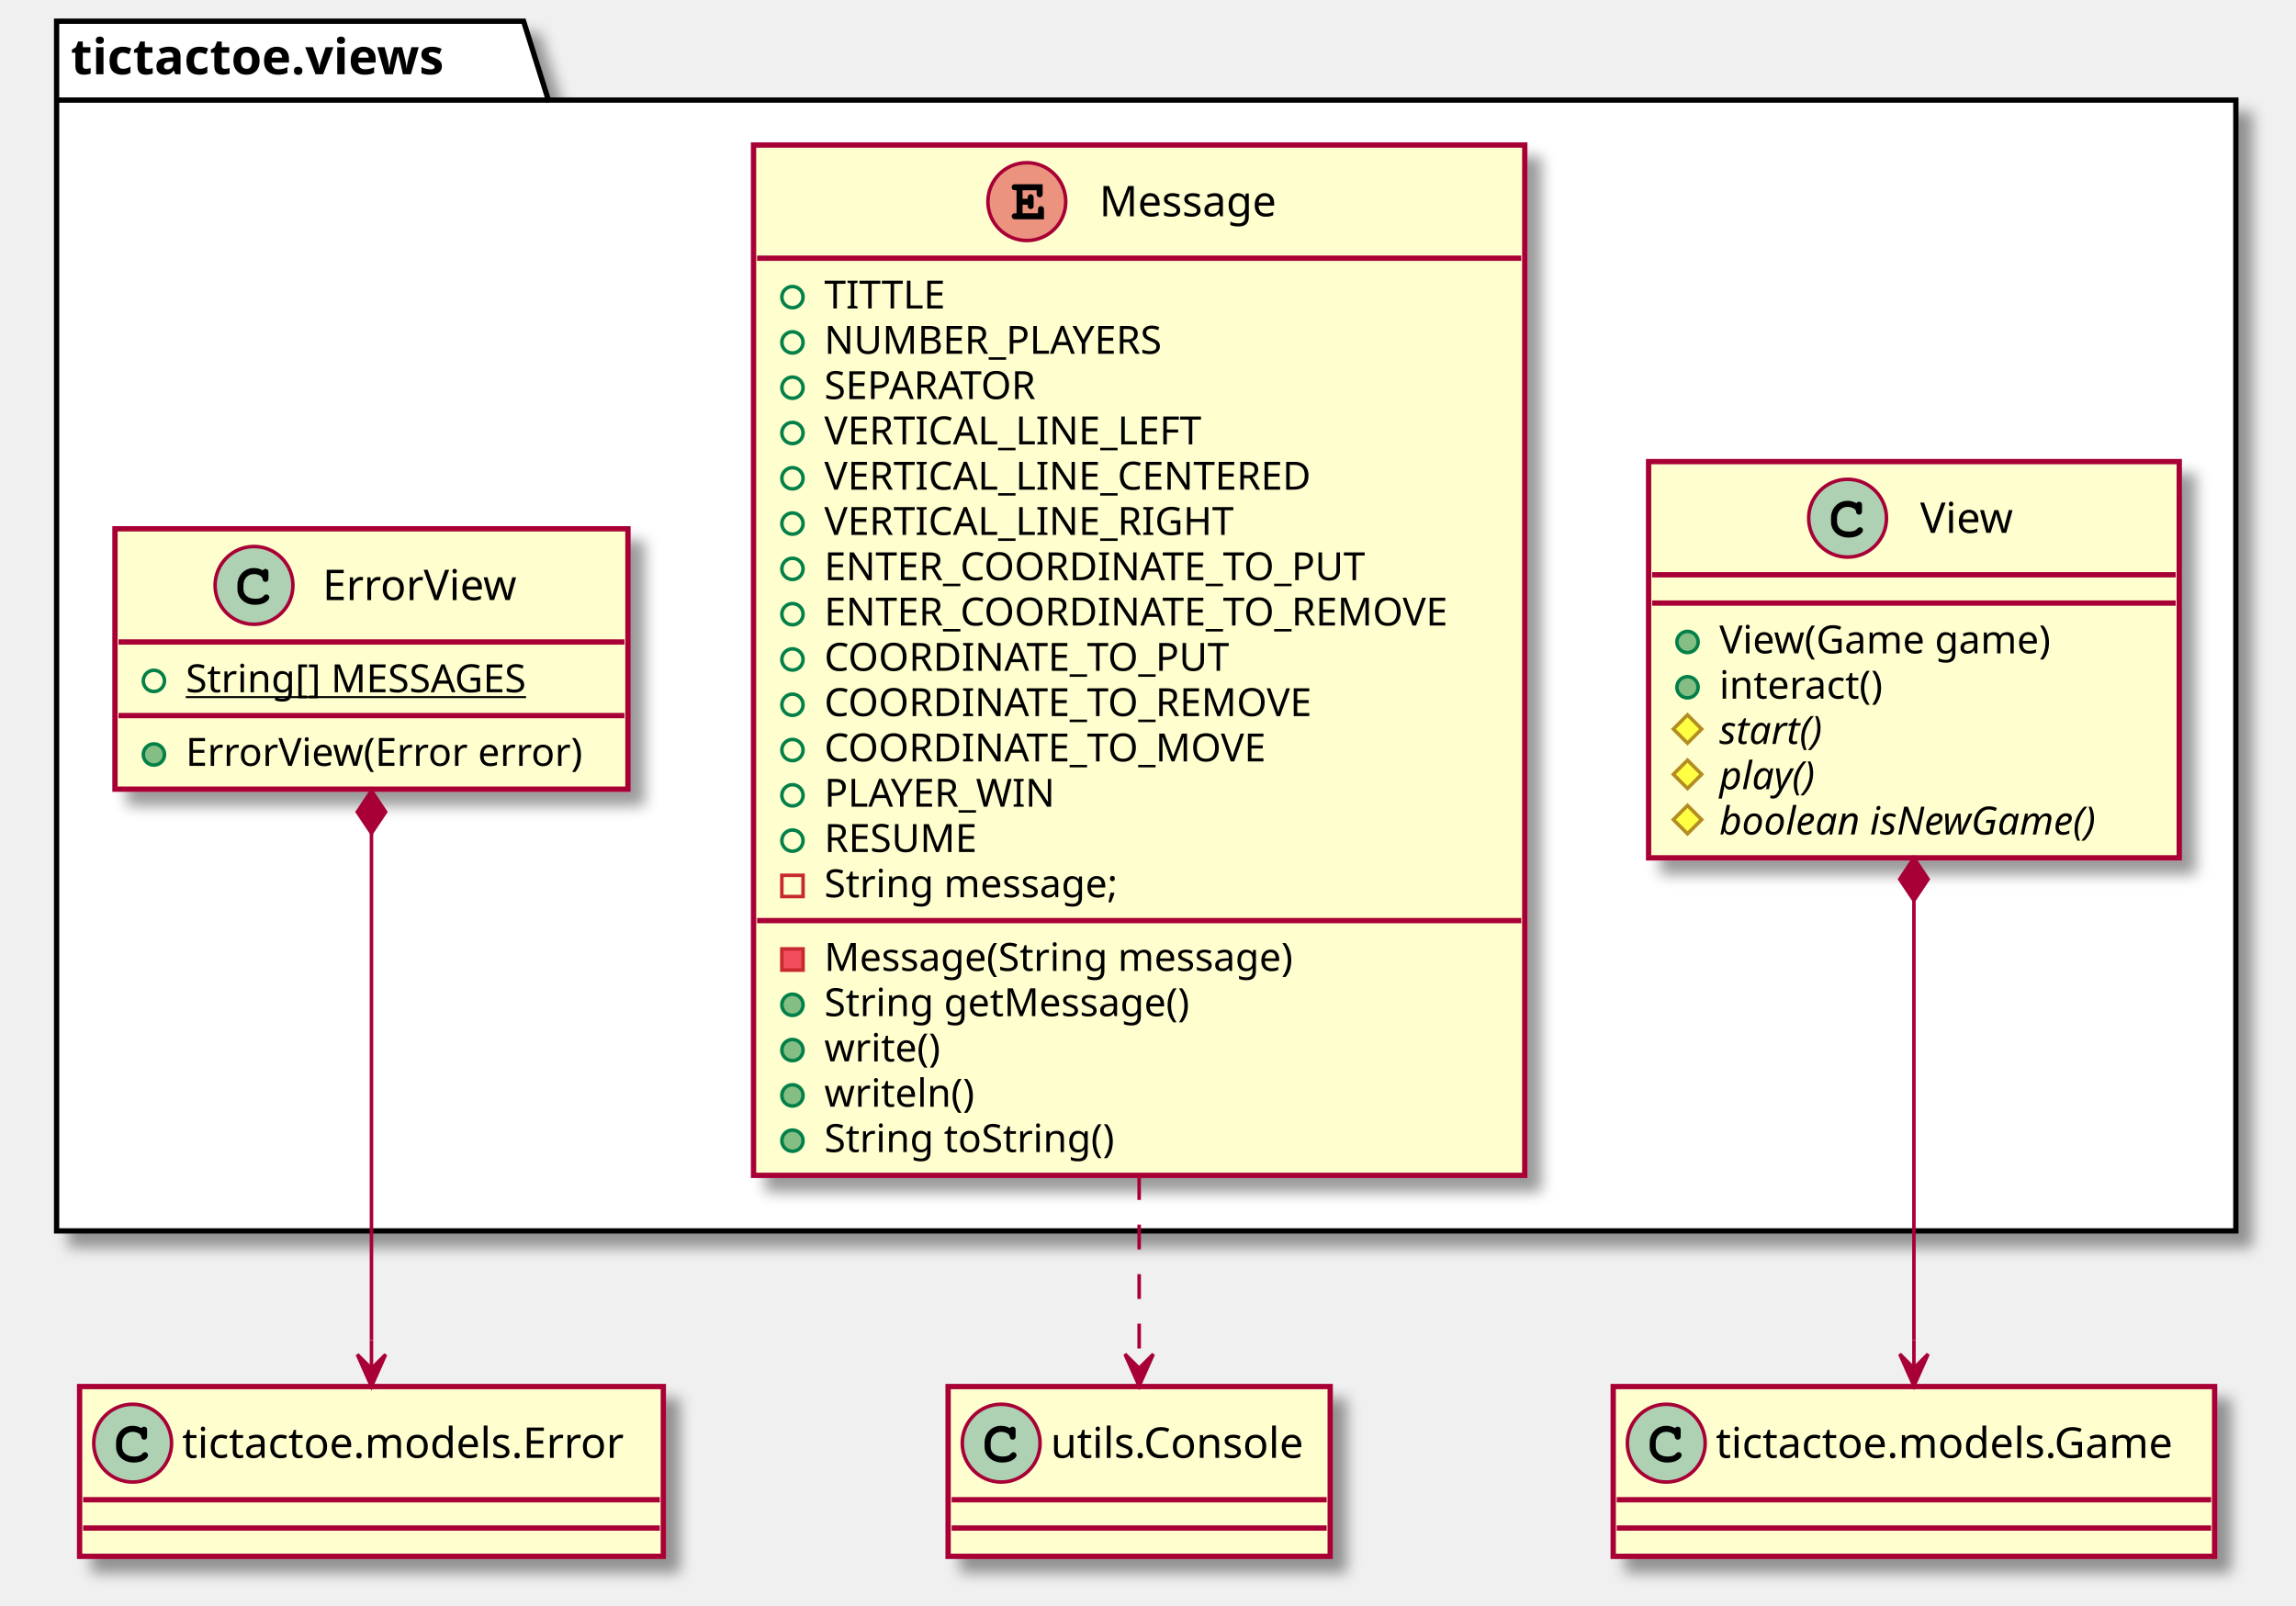
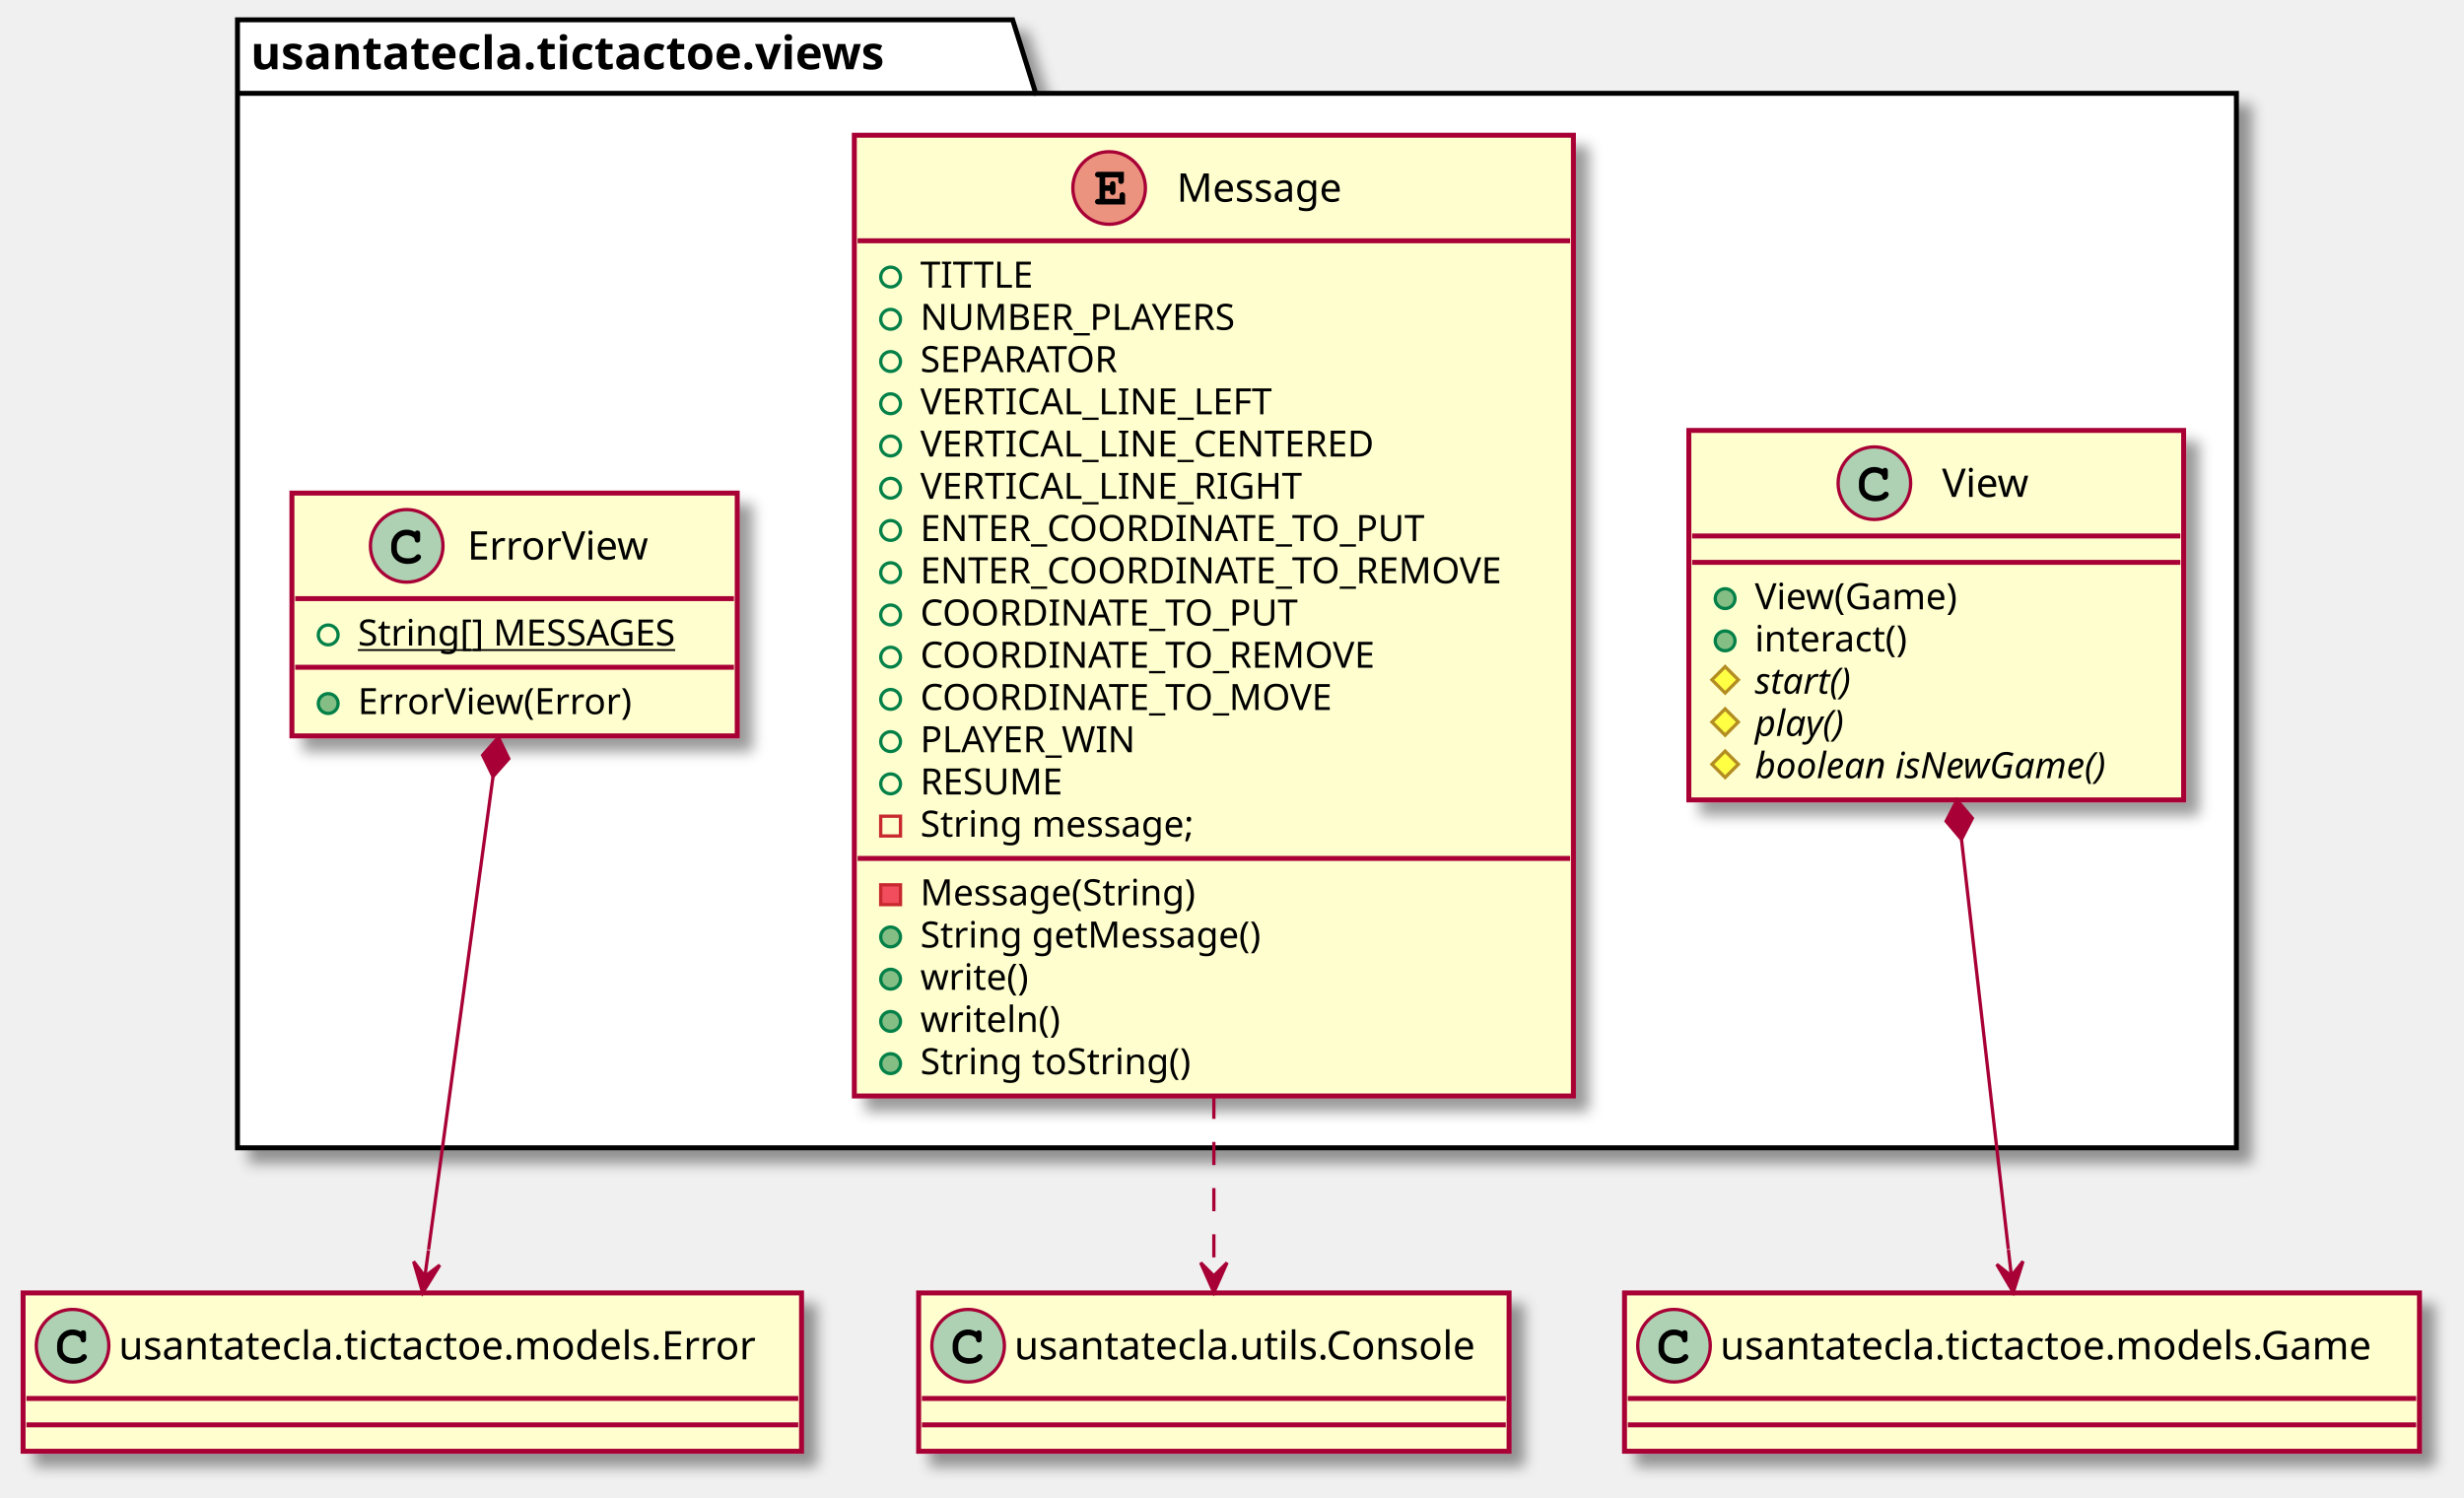
- <svg xmlns="http://www.w3.org/2000/svg" contentScriptType="application/ecmascript" contentStyleType="text/css" height="454px" preserveAspectRatio="none" style="width:649px;height:454px;" version="1.1" viewBox="0 0 649 454" width="649px" zoomAndPan="magnify">
+ <svg xmlns="http://www.w3.org/2000/svg" contentScriptType="application/ecmascript" contentStyleType="text/css" height="454px" preserveAspectRatio="none" style="width:747px;height:454px;" version="1.1" viewBox="0 0 747 454" width="747px" zoomAndPan="magnify">
  <defs>
-     <filter height="300%" id="fis2yq05r51ir" width="300%" x="-1" y="-1">
+     <filter height="300%" id="f973gm5vjxggb" width="300%" x="-1" y="-1">
      <feGaussianBlur result="blurOut" stdDeviation="2.0" />
      <feColorMatrix in="blurOut" result="blurOut2" type="matrix" values="0 0 0 0 0 0 0 0 0 0 0 0 0 0 0 0 0 0 .4 0" />
      <feOffset dx="4.0" dy="4.0" in="blurOut2" result="blurOut3" />
      <feBlend in="SourceGraphic" in2="blurOut3" mode="normal" />
    </filter>
  </defs>
  <g>
-     <polygon fill="#FFFFFF" filter="url(#fis2yq05r51ir)" points="16,6,148,6,155,28.297,632,28.297,632,348,16,348,16,6" style="stroke: #000000; stroke-width: 1.5;" />
-     <line style="stroke: #000000; stroke-width: 1.5;" x1="16" x2="155" y1="28.297" y2="28.297" />
-     <text fill="#000000" font-family="sans-serif" font-size="14" font-weight="bold" lengthAdjust="spacingAndGlyphs" textLength="126" x="20" y="20.995">tictactoe.views</text>
-     <rect codeLine="1" fill="#FEFECE" filter="url(#fis2yq05r51ir)" height="73.609" id="tictactoe.views.ErrorView" style="stroke: #A80036; stroke-width: 1.5;" width="145" x="32.5" y="149.5" />
-     <ellipse cx="71.8" cy="165.5" fill="#ADD1B2" rx="11" ry="11" style="stroke: #A80036; stroke-width: 1.0;" />
-     <path d="M74.144,161.172 C73.206,160.734 72.612,160.594 71.737,160.594 C69.112,160.594 67.112,162.672 67.112,165.391 L67.112,166.516 C67.112,169.094 69.222,170.984 72.112,170.984 C73.331,170.984 74.487,170.688 75.237,170.141 C75.816,169.734 76.144,169.281 76.144,168.891 C76.144,168.438 75.753,168.047 75.284,168.047 C75.066,168.047 74.862,168.125 74.675,168.312 C74.222,168.797 74.222,168.797 74.034,168.891 C73.612,169.156 72.925,169.281 72.159,169.281 C70.112,169.281 68.816,168.188 68.816,166.484 L68.816,165.391 C68.816,163.609 70.066,162.297 71.8,162.297 C72.378,162.297 72.987,162.453 73.456,162.703 C73.941,162.984 74.112,163.203 74.206,163.609 C74.269,164.016 74.3,164.141 74.441,164.266 C74.581,164.406 74.816,164.516 75.034,164.516 C75.3,164.516 75.566,164.375 75.737,164.156 C75.847,164 75.878,163.812 75.878,163.391 L75.878,161.969 C75.878,161.531 75.862,161.406 75.769,161.25 C75.612,160.984 75.331,160.844 75.034,160.844 C74.737,160.844 74.534,160.938 74.316,161.25 L74.144,161.172 Z " />
-     <text fill="#000000" font-family="sans-serif" font-size="12" lengthAdjust="spacingAndGlyphs" textLength="59" x="91.2" y="169.654">ErrorView</text>
-     <line style="stroke: #A80036; stroke-width: 1.5;" x1="33.5" x2="176.5" y1="181.5" y2="181.5" />
-     <ellipse cx="43.5" cy="192.5" fill="none" rx="3" ry="3" style="stroke: #038048; stroke-width: 1.0;" />
-     <text fill="#000000" font-family="sans-serif" font-size="11" lengthAdjust="spacingAndGlyphs" text-decoration="underline" textLength="109" x="52.5" y="195.71">String[] MESSAGES</text>
-     <line style="stroke: #A80036; stroke-width: 1.5;" x1="33.5" x2="176.5" y1="202.305" y2="202.305" />
-     <ellipse cx="43.5" cy="213.305" fill="#84BE84" rx="3" ry="3" style="stroke: #038048; stroke-width: 1.0;" />
-     <text fill="#000000" font-family="sans-serif" font-size="11" lengthAdjust="spacingAndGlyphs" textLength="119" x="52.5" y="216.515">ErrorView(Error error)</text>
-     <rect codeLine="9" fill="#FEFECE" filter="url(#fis2yq05r51ir)" height="291.289" id="tictactoe.views.Message" style="stroke: #A80036; stroke-width: 1.5;" width="218" x="213" y="41" />
-     <ellipse cx="290.25" cy="57" fill="#EB937F" rx="11" ry="11" style="stroke: #A80036; stroke-width: 1.0;" />
-     <path d="M289.047,57.875 L290.5,57.875 L290.5,57.984 C290.5,58.391 290.531,58.547 290.609,58.703 C290.766,58.953 291.047,59.109 291.344,59.109 C291.594,59.109 291.859,58.969 292.016,58.75 C292.141,58.594 292.172,58.438 292.172,57.984 L292.172,56.062 C292.172,55.906 292.172,55.859 292.156,55.703 C292.094,55.234 291.781,54.922 291.328,54.922 C291.078,54.922 290.812,55.062 290.641,55.281 C290.531,55.453 290.5,55.609 290.5,56.062 L290.5,56.188 L289.047,56.188 L289.047,53.781 L293.031,53.781 L293.031,54.641 C293.031,55.047 293.062,55.219 293.141,55.375 C293.312,55.625 293.594,55.781 293.875,55.781 C294.141,55.781 294.406,55.641 294.578,55.422 C294.688,55.25 294.719,55.109 294.719,54.641 L294.719,52.094 L287.094,52.094 C286.656,52.094 286.531,52.109 286.375,52.203 C286.125,52.359 285.969,52.656 285.969,52.938 C285.969,53.219 286.109,53.469 286.328,53.641 C286.484,53.75 286.672,53.781 287.094,53.781 L287.344,53.781 L287.344,60.297 L287.094,60.297 C286.688,60.297 286.531,60.312 286.375,60.422 C286.125,60.594 285.969,60.859 285.969,61.156 C285.969,61.422 286.109,61.672 286.328,61.828 C286.469,61.953 286.703,62 287.094,62 L295.094,62 L295.094,59.422 C295.094,58.984 295.062,58.844 294.984,58.688 C294.812,58.438 294.531,58.281 294.25,58.281 C293.984,58.281 293.719,58.391 293.547,58.641 C293.438,58.797 293.406,58.938 293.406,59.422 L293.406,60.297 L289.047,60.297 L289.047,57.875 Z " />
-     <text fill="#000000" font-family="sans-serif" font-size="12" lengthAdjust="spacingAndGlyphs" textLength="55" x="310.75" y="61.154">Message</text>
-     <line style="stroke: #A80036; stroke-width: 1.5;" x1="214" x2="430" y1="73" y2="73" />
-     <ellipse cx="224" cy="84" fill="none" rx="3" ry="3" style="stroke: #038048; stroke-width: 1.0;" />
-     <text fill="#000000" font-family="sans-serif" font-size="11" lengthAdjust="spacingAndGlyphs" textLength="37" x="233" y="87.21">TITTLE</text>
-     <ellipse cx="224" cy="96.805" fill="none" rx="3" ry="3" style="stroke: #038048; stroke-width: 1.0;" />
-     <text fill="#000000" font-family="sans-serif" font-size="11" lengthAdjust="spacingAndGlyphs" textLength="102" x="233" y="100.015">NUMBER_PLAYERS</text>
-     <ellipse cx="224" cy="109.609" fill="none" rx="3" ry="3" style="stroke: #038048; stroke-width: 1.0;" />
-     <text fill="#000000" font-family="sans-serif" font-size="11" lengthAdjust="spacingAndGlyphs" textLength="67" x="233" y="112.82">SEPARATOR</text>
-     <ellipse cx="224" cy="122.414" fill="none" rx="3" ry="3" style="stroke: #038048; stroke-width: 1.0;" />
-     <text fill="#000000" font-family="sans-serif" font-size="11" lengthAdjust="spacingAndGlyphs" textLength="116" x="233" y="125.624">VERTICAL_LINE_LEFT</text>
-     <ellipse cx="224" cy="135.219" fill="none" rx="3" ry="3" style="stroke: #038048; stroke-width: 1.0;" />
-     <text fill="#000000" font-family="sans-serif" font-size="11" lengthAdjust="spacingAndGlyphs" textLength="150" x="233" y="138.429">VERTICAL_LINE_CENTERED</text>
-     <ellipse cx="224" cy="148.023" fill="none" rx="3" ry="3" style="stroke: #038048; stroke-width: 1.0;" />
-     <text fill="#000000" font-family="sans-serif" font-size="11" lengthAdjust="spacingAndGlyphs" textLength="124" x="233" y="151.234">VERTICAL_LINE_RIGHT</text>
-     <ellipse cx="224" cy="160.828" fill="none" rx="3" ry="3" style="stroke: #038048; stroke-width: 1.0;" />
-     <text fill="#000000" font-family="sans-serif" font-size="11" lengthAdjust="spacingAndGlyphs" textLength="166" x="233" y="164.039">ENTER_COORDINATE_TO_PUT</text>
-     <ellipse cx="224" cy="173.633" fill="none" rx="3" ry="3" style="stroke: #038048; stroke-width: 1.0;" />
-     <text fill="#000000" font-family="sans-serif" font-size="11" lengthAdjust="spacingAndGlyphs" textLength="192" x="233" y="176.843">ENTER_COORDINATE_TO_REMOVE</text>
-     <ellipse cx="224" cy="186.438" fill="none" rx="3" ry="3" style="stroke: #038048; stroke-width: 1.0;" />
-     <text fill="#000000" font-family="sans-serif" font-size="11" lengthAdjust="spacingAndGlyphs" textLength="124" x="233" y="189.648">COORDINATE_TO_PUT</text>
-     <ellipse cx="224" cy="199.242" fill="none" rx="3" ry="3" style="stroke: #038048; stroke-width: 1.0;" />
-     <text fill="#000000" font-family="sans-serif" font-size="11" lengthAdjust="spacingAndGlyphs" textLength="150" x="233" y="202.453">COORDINATE_TO_REMOVE</text>
-     <ellipse cx="224" cy="212.047" fill="none" rx="3" ry="3" style="stroke: #038048; stroke-width: 1.0;" />
-     <text fill="#000000" font-family="sans-serif" font-size="11" lengthAdjust="spacingAndGlyphs" textLength="136" x="233" y="215.257">COORDINATE_TO_MOVE</text>
-     <ellipse cx="224" cy="224.852" fill="none" rx="3" ry="3" style="stroke: #038048; stroke-width: 1.0;" />
-     <text fill="#000000" font-family="sans-serif" font-size="11" lengthAdjust="spacingAndGlyphs" textLength="69" x="233" y="228.062">PLAYER_WIN</text>
-     <ellipse cx="224" cy="237.656" fill="none" rx="3" ry="3" style="stroke: #038048; stroke-width: 1.0;" />
-     <text fill="#000000" font-family="sans-serif" font-size="11" lengthAdjust="spacingAndGlyphs" textLength="46" x="233" y="240.867">RESUME</text>
-     <rect fill="none" height="6" style="stroke: #C82930; stroke-width: 1.0;" width="6" x="221" y="247.461" />
-     <text fill="#000000" font-family="sans-serif" font-size="11" lengthAdjust="spacingAndGlyphs" textLength="93" x="233" y="253.671">String message;</text>
-     <line style="stroke: #A80036; stroke-width: 1.5;" x1="214" x2="430" y1="260.266" y2="260.266" />
-     <rect fill="#F24D5C" height="6" style="stroke: #C82930; stroke-width: 1.0;" width="6" x="221" y="268.266" />
-     <text fill="#000000" font-family="sans-serif" font-size="11" lengthAdjust="spacingAndGlyphs" textLength="149" x="233" y="274.476">Message(String message)</text>
-     <ellipse cx="224" cy="284.07" fill="#84BE84" rx="3" ry="3" style="stroke: #038048; stroke-width: 1.0;" />
-     <text fill="#000000" font-family="sans-serif" font-size="11" lengthAdjust="spacingAndGlyphs" textLength="115" x="233" y="287.281">String getMessage()</text>
-     <ellipse cx="224" cy="296.875" fill="#84BE84" rx="3" ry="3" style="stroke: #038048; stroke-width: 1.0;" />
-     <text fill="#000000" font-family="sans-serif" font-size="11" lengthAdjust="spacingAndGlyphs" textLength="36" x="233" y="300.085">write()</text>
-     <ellipse cx="224" cy="309.68" fill="#84BE84" rx="3" ry="3" style="stroke: #038048; stroke-width: 1.0;" />
-     <text fill="#000000" font-family="sans-serif" font-size="11" lengthAdjust="spacingAndGlyphs" textLength="46" x="233" y="312.89">writeln()</text>
-     <ellipse cx="224" cy="322.484" fill="#84BE84" rx="3" ry="3" style="stroke: #038048; stroke-width: 1.0;" />
-     <text fill="#000000" font-family="sans-serif" font-size="11" lengthAdjust="spacingAndGlyphs" textLength="89" x="233" y="325.695">String toString()</text>
-     <rect codeLine="33" fill="#FEFECE" filter="url(#fis2yq05r51ir)" height="112.023" id="tictactoe.views.View" style="stroke: #A80036; stroke-width: 1.5;" width="150" x="466" y="130.5" />
-     <ellipse cx="522.25" cy="146.5" fill="#ADD1B2" rx="11" ry="11" style="stroke: #A80036; stroke-width: 1.0;" />
-     <path d="M524.594,142.172 C523.656,141.734 523.062,141.594 522.188,141.594 C519.562,141.594 517.562,143.672 517.562,146.391 L517.562,147.516 C517.562,150.094 519.672,151.984 522.562,151.984 C523.781,151.984 524.938,151.688 525.688,151.141 C526.266,150.734 526.594,150.281 526.594,149.891 C526.594,149.438 526.203,149.047 525.734,149.047 C525.516,149.047 525.312,149.125 525.125,149.312 C524.672,149.797 524.672,149.797 524.484,149.891 C524.062,150.156 523.375,150.281 522.609,150.281 C520.562,150.281 519.266,149.188 519.266,147.484 L519.266,146.391 C519.266,144.609 520.516,143.297 522.25,143.297 C522.828,143.297 523.438,143.453 523.906,143.703 C524.391,143.984 524.562,144.203 524.656,144.609 C524.719,145.016 524.75,145.141 524.891,145.266 C525.031,145.406 525.266,145.516 525.484,145.516 C525.75,145.516 526.016,145.375 526.188,145.156 C526.297,145 526.328,144.812 526.328,144.391 L526.328,142.969 C526.328,142.531 526.312,142.406 526.219,142.25 C526.062,141.984 525.781,141.844 525.484,141.844 C525.188,141.844 524.984,141.938 524.766,142.25 L524.594,142.172 Z " />
-     <text fill="#000000" font-family="sans-serif" font-size="12" lengthAdjust="spacingAndGlyphs" textLength="29" x="542.75" y="150.654">View</text>
-     <line style="stroke: #A80036; stroke-width: 1.5;" x1="467" x2="615" y1="162.5" y2="162.5" />
-     <line style="stroke: #A80036; stroke-width: 1.5;" x1="467" x2="615" y1="170.5" y2="170.5" />
-     <ellipse cx="477" cy="181.5" fill="#84BE84" rx="3" ry="3" style="stroke: #038048; stroke-width: 1.0;" />
-     <text fill="#000000" font-family="sans-serif" font-size="11" lengthAdjust="spacingAndGlyphs" textLength="108" x="486" y="184.71">View(Game game)</text>
-     <ellipse cx="477" cy="194.305" fill="#84BE84" rx="3" ry="3" style="stroke: #038048; stroke-width: 1.0;" />
-     <text fill="#000000" font-family="sans-serif" font-size="11" lengthAdjust="spacingAndGlyphs" textLength="51" x="486" y="197.515">interact()</text>
-     <polygon fill="#FFFF44" points="477,202.109,481,206.109,477,210.109,473,206.109" style="stroke: #B38D22; stroke-width: 1.0;" />
-     <text fill="#000000" font-family="sans-serif" font-size="11" font-style="italic" lengthAdjust="spacingAndGlyphs" textLength="34" x="486" y="210.32">start()</text>
-     <polygon fill="#FFFF44" points="477,214.914,481,218.914,477,222.914,473,218.914" style="stroke: #B38D22; stroke-width: 1.0;" />
-     <text fill="#000000" font-family="sans-serif" font-size="11" font-style="italic" lengthAdjust="spacingAndGlyphs" textLength="32" x="486" y="223.125">play()</text>
-     <polygon fill="#FFFF44" points="477,227.719,481,231.719,477,235.719,473,231.719" style="stroke: #B38D22; stroke-width: 1.0;" />
-     <text fill="#000000" font-family="sans-serif" font-size="11" font-style="italic" lengthAdjust="spacingAndGlyphs" textLength="124" x="486" y="235.929">boolean isNewGame()</text>
-     <rect codeLine="43" fill="#FEFECE" filter="url(#fis2yq05r51ir)" height="48" id="Game" style="stroke: #A80036; stroke-width: 1.5;" width="170" x="456" y="392" />
-     <ellipse cx="471" cy="408" fill="#ADD1B2" rx="11" ry="11" style="stroke: #A80036; stroke-width: 1.0;" />
-     <path d="M473.344,403.672 C472.406,403.234 471.812,403.094 470.938,403.094 C468.312,403.094 466.312,405.172 466.312,407.891 L466.312,409.016 C466.312,411.594 468.422,413.484 471.312,413.484 C472.531,413.484 473.688,413.188 474.438,412.641 C475.016,412.234 475.344,411.781 475.344,411.391 C475.344,410.938 474.953,410.547 474.484,410.547 C474.266,410.547 474.062,410.625 473.875,410.812 C473.422,411.297 473.422,411.297 473.234,411.391 C472.812,411.656 472.125,411.781 471.359,411.781 C469.312,411.781 468.016,410.688 468.016,408.984 L468.016,407.891 C468.016,406.109 469.266,404.797 471,404.797 C471.578,404.797 472.188,404.953 472.656,405.203 C473.141,405.484 473.312,405.703 473.406,406.109 C473.469,406.516 473.5,406.641 473.641,406.766 C473.781,406.906 474.016,407.016 474.234,407.016 C474.5,407.016 474.766,406.875 474.938,406.656 C475.047,406.5 475.078,406.312 475.078,405.891 L475.078,404.469 C475.078,404.031 475.062,403.906 474.969,403.75 C474.812,403.484 474.531,403.344 474.234,403.344 C473.938,403.344 473.734,403.438 473.516,403.75 L473.344,403.672 Z " />
-     <text fill="#000000" font-family="sans-serif" font-size="12" lengthAdjust="spacingAndGlyphs" textLength="138" x="485" y="412.154">tictactoe.models.Game</text>
-     <line style="stroke: #A80036; stroke-width: 1.5;" x1="457" x2="625" y1="424" y2="424" />
-     <line style="stroke: #A80036; stroke-width: 1.5;" x1="457" x2="625" y1="432" y2="432" />
-     <rect codeLine="44" fill="#FEFECE" filter="url(#fis2yq05r51ir)" height="48" id="Console" style="stroke: #A80036; stroke-width: 1.5;" width="108" x="268" y="392" />
-     <ellipse cx="283" cy="408" fill="#ADD1B2" rx="11" ry="11" style="stroke: #A80036; stroke-width: 1.0;" />
-     <path d="M285.344,403.672 C284.406,403.234 283.812,403.094 282.938,403.094 C280.312,403.094 278.312,405.172 278.312,407.891 L278.312,409.016 C278.312,411.594 280.422,413.484 283.312,413.484 C284.531,413.484 285.688,413.188 286.438,412.641 C287.016,412.234 287.344,411.781 287.344,411.391 C287.344,410.938 286.953,410.547 286.484,410.547 C286.266,410.547 286.062,410.625 285.875,410.812 C285.422,411.297 285.422,411.297 285.234,411.391 C284.812,411.656 284.125,411.781 283.359,411.781 C281.312,411.781 280.016,410.688 280.016,408.984 L280.016,407.891 C280.016,406.109 281.266,404.797 283,404.797 C283.578,404.797 284.188,404.953 284.656,405.203 C285.141,405.484 285.312,405.703 285.406,406.109 C285.469,406.516 285.5,406.641 285.641,406.766 C285.781,406.906 286.016,407.016 286.234,407.016 C286.5,407.016 286.766,406.875 286.938,406.656 C287.047,406.5 287.078,406.312 287.078,405.891 L287.078,404.469 C287.078,404.031 287.062,403.906 286.969,403.75 C286.812,403.484 286.531,403.344 286.234,403.344 C285.938,403.344 285.734,403.438 285.516,403.75 L285.344,403.672 Z " />
-     <text fill="#000000" font-family="sans-serif" font-size="12" lengthAdjust="spacingAndGlyphs" textLength="76" x="297" y="412.154">utils.Console</text>
-     <line style="stroke: #A80036; stroke-width: 1.5;" x1="269" x2="375" y1="424" y2="424" />
-     <line style="stroke: #A80036; stroke-width: 1.5;" x1="269" x2="375" y1="432" y2="432" />
-     <rect codeLine="45" fill="#FEFECE" filter="url(#fis2yq05r51ir)" height="48" id="Error" style="stroke: #A80036; stroke-width: 1.5;" width="165" x="22.5" y="392" />
-     <ellipse cx="37.5" cy="408" fill="#ADD1B2" rx="11" ry="11" style="stroke: #A80036; stroke-width: 1.0;" />
-     <path d="M39.844,403.672 C38.906,403.234 38.312,403.094 37.438,403.094 C34.812,403.094 32.812,405.172 32.812,407.891 L32.812,409.016 C32.812,411.594 34.922,413.484 37.812,413.484 C39.031,413.484 40.188,413.188 40.938,412.641 C41.516,412.234 41.844,411.781 41.844,411.391 C41.844,410.938 41.453,410.547 40.984,410.547 C40.766,410.547 40.562,410.625 40.375,410.812 C39.922,411.297 39.922,411.297 39.734,411.391 C39.312,411.656 38.625,411.781 37.859,411.781 C35.812,411.781 34.516,410.688 34.516,408.984 L34.516,407.891 C34.516,406.109 35.766,404.797 37.5,404.797 C38.078,404.797 38.688,404.953 39.156,405.203 C39.641,405.484 39.812,405.703 39.906,406.109 C39.969,406.516 40,406.641 40.141,406.766 C40.281,406.906 40.516,407.016 40.734,407.016 C41,407.016 41.266,406.875 41.438,406.656 C41.547,406.5 41.578,406.312 41.578,405.891 L41.578,404.469 C41.578,404.031 41.562,403.906 41.469,403.75 C41.312,403.484 41.031,403.344 40.734,403.344 C40.438,403.344 40.234,403.438 40.016,403.75 L39.844,403.672 Z " />
-     <text fill="#000000" font-family="sans-serif" font-size="12" lengthAdjust="spacingAndGlyphs" textLength="133" x="51.5" y="412.154">tictactoe.models.Error</text>
-     <line style="stroke: #A80036; stroke-width: 1.5;" x1="23.5" x2="186.5" y1="424" y2="424" />
-     <line style="stroke: #A80036; stroke-width: 1.5;" x1="23.5" x2="186.5" y1="432" y2="432" />
-     <path codeLine="47" d="M105,235.548 C105,235.548 105,340.497 105,378.891 " fill="none" id="tictactoe.views.ErrorView-Error" style="stroke: #A80036; stroke-width: 1.0;" />
-     <polygon fill="#A80036" points="105,391.94,109,382.94,105,386.94,101,382.94,105,391.94" style="stroke: #A80036; stroke-width: 1.0;" />
-     <line style="stroke: #A80036; stroke-width: 1.0;" x1="105" x2="105" y1="386.94" y2="378.94" />
-     <polygon fill="#A80036" points="105,223.548,101,229.548,105,235.548,109,229.548,105,223.548" style="stroke: #A80036; stroke-width: 1.0;" />
-     <path codeLine="48" d="M541,254.571 C541,254.571 541,345.811 541,378.779 " fill="none" id="tictactoe.views.View-Game" style="stroke: #A80036; stroke-width: 1.0;" />
-     <polygon fill="#A80036" points="541,391.819,545,382.819,541,386.819,537,382.819,541,391.819" style="stroke: #A80036; stroke-width: 1.0;" />
-     <line style="stroke: #A80036; stroke-width: 1.0;" x1="541" x2="541" y1="386.819" y2="378.818" />
-     <polygon fill="#A80036" points="541,242.571,537,248.571,541,254.571,545,248.571,541,242.571" style="stroke: #A80036; stroke-width: 1.0;" />
-     <path codeLine="49" d="M322,332.224 C322,352.828 322,371.965 322,386.637 " fill="none" id="tictactoe.views.Message-to-Console" style="stroke: #A80036; stroke-width: 1.0; stroke-dasharray: 7.0,7.0;" />
-     <polygon fill="#A80036" points="322,391.835,326,382.835,322,386.835,318,382.835,322,391.835" style="stroke: #A80036; stroke-width: 1.0;" />
+     <polygon fill="#FFFFFF" filter="url(#f973gm5vjxggb)" points="72,6,307,6,314,28.297,678,28.297,678,348,72,348,72,6" style="stroke: #000000; stroke-width: 1.5;" />
+     <line style="stroke: #000000; stroke-width: 1.5;" x1="72" x2="314" y1="28.297" y2="28.297" />
+     <text fill="#000000" font-family="sans-serif" font-size="14" font-weight="bold" lengthAdjust="spacingAndGlyphs" textLength="229" x="76" y="20.995">usantatecla.tictactoe.views</text>
+     <rect codeLine="1" fill="#FEFECE" filter="url(#f973gm5vjxggb)" height="73.609" id="usantatecla.tictactoe.views.ErrorView" style="stroke: #A80036; stroke-width: 1.5;" width="135" x="88.5" y="149.5" />
+     <ellipse cx="123.3" cy="165.5" fill="#ADD1B2" rx="11" ry="11" style="stroke: #A80036; stroke-width: 1.0;" />
+     <path d="M125.644,161.172 C124.706,160.734 124.112,160.594 123.237,160.594 C120.612,160.594 118.612,162.672 118.612,165.391 L118.612,166.516 C118.612,169.094 120.722,170.984 123.612,170.984 C124.831,170.984 125.987,170.688 126.737,170.141 C127.316,169.734 127.644,169.281 127.644,168.891 C127.644,168.438 127.253,168.047 126.784,168.047 C126.566,168.047 126.362,168.125 126.175,168.312 C125.722,168.797 125.722,168.797 125.534,168.891 C125.112,169.156 124.425,169.281 123.659,169.281 C121.612,169.281 120.316,168.188 120.316,166.484 L120.316,165.391 C120.316,163.609 121.566,162.297 123.3,162.297 C123.878,162.297 124.487,162.453 124.956,162.703 C125.441,162.984 125.612,163.203 125.706,163.609 C125.769,164.016 125.8,164.141 125.941,164.266 C126.081,164.406 126.316,164.516 126.534,164.516 C126.8,164.516 127.066,164.375 127.237,164.156 C127.347,164 127.378,163.812 127.378,163.391 L127.378,161.969 C127.378,161.531 127.362,161.406 127.269,161.25 C127.112,160.984 126.831,160.844 126.534,160.844 C126.237,160.844 126.034,160.938 125.816,161.25 L125.644,161.172 Z " />
+     <text fill="#000000" font-family="sans-serif" font-size="12" lengthAdjust="spacingAndGlyphs" textLength="59" x="141.7" y="169.654">ErrorView</text>
+     <line style="stroke: #A80036; stroke-width: 1.5;" x1="89.5" x2="222.5" y1="181.5" y2="181.5" />
+     <ellipse cx="99.5" cy="192.5" fill="none" rx="3" ry="3" style="stroke: #038048; stroke-width: 1.0;" />
+     <text fill="#000000" font-family="sans-serif" font-size="11" lengthAdjust="spacingAndGlyphs" text-decoration="underline" textLength="109" x="108.5" y="195.71">String[] MESSAGES</text>
+     <line style="stroke: #A80036; stroke-width: 1.5;" x1="89.5" x2="222.5" y1="202.305" y2="202.305" />
+     <ellipse cx="99.5" cy="213.305" fill="#84BE84" rx="3" ry="3" style="stroke: #038048; stroke-width: 1.0;" />
+     <text fill="#000000" font-family="sans-serif" font-size="11" lengthAdjust="spacingAndGlyphs" textLength="88" x="108.5" y="216.515">ErrorView(Error)</text>
+     <rect codeLine="9" fill="#FEFECE" filter="url(#f973gm5vjxggb)" height="291.289" id="usantatecla.tictactoe.views.Message" style="stroke: #A80036; stroke-width: 1.5;" width="218" x="259" y="41" />
+     <ellipse cx="336.25" cy="57" fill="#EB937F" rx="11" ry="11" style="stroke: #A80036; stroke-width: 1.0;" />
+     <path d="M335.047,57.875 L336.5,57.875 L336.5,57.984 C336.5,58.391 336.531,58.547 336.609,58.703 C336.766,58.953 337.047,59.109 337.344,59.109 C337.594,59.109 337.859,58.969 338.016,58.75 C338.141,58.594 338.172,58.438 338.172,57.984 L338.172,56.062 C338.172,55.906 338.172,55.859 338.156,55.703 C338.094,55.234 337.781,54.922 337.328,54.922 C337.078,54.922 336.812,55.062 336.641,55.281 C336.531,55.453 336.5,55.609 336.5,56.062 L336.5,56.188 L335.047,56.188 L335.047,53.781 L339.031,53.781 L339.031,54.641 C339.031,55.047 339.062,55.219 339.141,55.375 C339.312,55.625 339.594,55.781 339.875,55.781 C340.141,55.781 340.406,55.641 340.578,55.422 C340.688,55.25 340.719,55.109 340.719,54.641 L340.719,52.094 L333.094,52.094 C332.656,52.094 332.531,52.109 332.375,52.203 C332.125,52.359 331.969,52.656 331.969,52.938 C331.969,53.219 332.109,53.469 332.328,53.641 C332.484,53.75 332.672,53.781 333.094,53.781 L333.344,53.781 L333.344,60.297 L333.094,60.297 C332.688,60.297 332.531,60.312 332.375,60.422 C332.125,60.594 331.969,60.859 331.969,61.156 C331.969,61.422 332.109,61.672 332.328,61.828 C332.469,61.953 332.703,62 333.094,62 L341.094,62 L341.094,59.422 C341.094,58.984 341.062,58.844 340.984,58.688 C340.812,58.438 340.531,58.281 340.25,58.281 C339.984,58.281 339.719,58.391 339.547,58.641 C339.438,58.797 339.406,58.938 339.406,59.422 L339.406,60.297 L335.047,60.297 L335.047,57.875 Z " />
+     <text fill="#000000" font-family="sans-serif" font-size="12" lengthAdjust="spacingAndGlyphs" textLength="55" x="356.75" y="61.154">Message</text>
+     <line style="stroke: #A80036; stroke-width: 1.5;" x1="260" x2="476" y1="73" y2="73" />
+     <ellipse cx="270" cy="84" fill="none" rx="3" ry="3" style="stroke: #038048; stroke-width: 1.0;" />
+     <text fill="#000000" font-family="sans-serif" font-size="11" lengthAdjust="spacingAndGlyphs" textLength="37" x="279" y="87.21">TITTLE</text>
+     <ellipse cx="270" cy="96.805" fill="none" rx="3" ry="3" style="stroke: #038048; stroke-width: 1.0;" />
+     <text fill="#000000" font-family="sans-serif" font-size="11" lengthAdjust="spacingAndGlyphs" textLength="102" x="279" y="100.015">NUMBER_PLAYERS</text>
+     <ellipse cx="270" cy="109.609" fill="none" rx="3" ry="3" style="stroke: #038048; stroke-width: 1.0;" />
+     <text fill="#000000" font-family="sans-serif" font-size="11" lengthAdjust="spacingAndGlyphs" textLength="67" x="279" y="112.82">SEPARATOR</text>
+     <ellipse cx="270" cy="122.414" fill="none" rx="3" ry="3" style="stroke: #038048; stroke-width: 1.0;" />
+     <text fill="#000000" font-family="sans-serif" font-size="11" lengthAdjust="spacingAndGlyphs" textLength="116" x="279" y="125.624">VERTICAL_LINE_LEFT</text>
+     <ellipse cx="270" cy="135.219" fill="none" rx="3" ry="3" style="stroke: #038048; stroke-width: 1.0;" />
+     <text fill="#000000" font-family="sans-serif" font-size="11" lengthAdjust="spacingAndGlyphs" textLength="150" x="279" y="138.429">VERTICAL_LINE_CENTERED</text>
+     <ellipse cx="270" cy="148.023" fill="none" rx="3" ry="3" style="stroke: #038048; stroke-width: 1.0;" />
+     <text fill="#000000" font-family="sans-serif" font-size="11" lengthAdjust="spacingAndGlyphs" textLength="124" x="279" y="151.234">VERTICAL_LINE_RIGHT</text>
+     <ellipse cx="270" cy="160.828" fill="none" rx="3" ry="3" style="stroke: #038048; stroke-width: 1.0;" />
+     <text fill="#000000" font-family="sans-serif" font-size="11" lengthAdjust="spacingAndGlyphs" textLength="166" x="279" y="164.039">ENTER_COORDINATE_TO_PUT</text>
+     <ellipse cx="270" cy="173.633" fill="none" rx="3" ry="3" style="stroke: #038048; stroke-width: 1.0;" />
+     <text fill="#000000" font-family="sans-serif" font-size="11" lengthAdjust="spacingAndGlyphs" textLength="192" x="279" y="176.843">ENTER_COORDINATE_TO_REMOVE</text>
+     <ellipse cx="270" cy="186.438" fill="none" rx="3" ry="3" style="stroke: #038048; stroke-width: 1.0;" />
+     <text fill="#000000" font-family="sans-serif" font-size="11" lengthAdjust="spacingAndGlyphs" textLength="124" x="279" y="189.648">COORDINATE_TO_PUT</text>
+     <ellipse cx="270" cy="199.242" fill="none" rx="3" ry="3" style="stroke: #038048; stroke-width: 1.0;" />
+     <text fill="#000000" font-family="sans-serif" font-size="11" lengthAdjust="spacingAndGlyphs" textLength="150" x="279" y="202.453">COORDINATE_TO_REMOVE</text>
+     <ellipse cx="270" cy="212.047" fill="none" rx="3" ry="3" style="stroke: #038048; stroke-width: 1.0;" />
+     <text fill="#000000" font-family="sans-serif" font-size="11" lengthAdjust="spacingAndGlyphs" textLength="136" x="279" y="215.257">COORDINATE_TO_MOVE</text>
+     <ellipse cx="270" cy="224.852" fill="none" rx="3" ry="3" style="stroke: #038048; stroke-width: 1.0;" />
+     <text fill="#000000" font-family="sans-serif" font-size="11" lengthAdjust="spacingAndGlyphs" textLength="69" x="279" y="228.062">PLAYER_WIN</text>
+     <ellipse cx="270" cy="237.656" fill="none" rx="3" ry="3" style="stroke: #038048; stroke-width: 1.0;" />
+     <text fill="#000000" font-family="sans-serif" font-size="11" lengthAdjust="spacingAndGlyphs" textLength="46" x="279" y="240.867">RESUME</text>
+     <rect fill="none" height="6" style="stroke: #C82930; stroke-width: 1.0;" width="6" x="267" y="247.461" />
+     <text fill="#000000" font-family="sans-serif" font-size="11" lengthAdjust="spacingAndGlyphs" textLength="93" x="279" y="253.671">String message;</text>
+     <line style="stroke: #A80036; stroke-width: 1.5;" x1="260" x2="476" y1="260.266" y2="260.266" />
+     <rect fill="#F24D5C" height="6" style="stroke: #C82930; stroke-width: 1.0;" width="6" x="267" y="268.266" />
+     <text fill="#000000" font-family="sans-serif" font-size="11" lengthAdjust="spacingAndGlyphs" textLength="92" x="279" y="274.476">Message(String)</text>
+     <ellipse cx="270" cy="284.07" fill="#84BE84" rx="3" ry="3" style="stroke: #038048; stroke-width: 1.0;" />
+     <text fill="#000000" font-family="sans-serif" font-size="11" lengthAdjust="spacingAndGlyphs" textLength="115" x="279" y="287.281">String getMessage()</text>
+     <ellipse cx="270" cy="296.875" fill="#84BE84" rx="3" ry="3" style="stroke: #038048; stroke-width: 1.0;" />
+     <text fill="#000000" font-family="sans-serif" font-size="11" lengthAdjust="spacingAndGlyphs" textLength="36" x="279" y="300.085">write()</text>
+     <ellipse cx="270" cy="309.68" fill="#84BE84" rx="3" ry="3" style="stroke: #038048; stroke-width: 1.0;" />
+     <text fill="#000000" font-family="sans-serif" font-size="11" lengthAdjust="spacingAndGlyphs" textLength="46" x="279" y="312.89">writeln()</text>
+     <ellipse cx="270" cy="322.484" fill="#84BE84" rx="3" ry="3" style="stroke: #038048; stroke-width: 1.0;" />
+     <text fill="#000000" font-family="sans-serif" font-size="11" lengthAdjust="spacingAndGlyphs" textLength="89" x="279" y="325.695">String toString()</text>
+     <rect codeLine="33" fill="#FEFECE" filter="url(#f973gm5vjxggb)" height="112.023" id="usantatecla.tictactoe.views.View" style="stroke: #A80036; stroke-width: 1.5;" width="150" x="512" y="130.5" />
+     <ellipse cx="568.25" cy="146.5" fill="#ADD1B2" rx="11" ry="11" style="stroke: #A80036; stroke-width: 1.0;" />
+     <path d="M570.594,142.172 C569.656,141.734 569.062,141.594 568.188,141.594 C565.562,141.594 563.562,143.672 563.562,146.391 L563.562,147.516 C563.562,150.094 565.672,151.984 568.562,151.984 C569.781,151.984 570.938,151.688 571.688,151.141 C572.266,150.734 572.594,150.281 572.594,149.891 C572.594,149.438 572.203,149.047 571.734,149.047 C571.516,149.047 571.312,149.125 571.125,149.312 C570.672,149.797 570.672,149.797 570.484,149.891 C570.062,150.156 569.375,150.281 568.609,150.281 C566.562,150.281 565.266,149.188 565.266,147.484 L565.266,146.391 C565.266,144.609 566.516,143.297 568.25,143.297 C568.828,143.297 569.438,143.453 569.906,143.703 C570.391,143.984 570.562,144.203 570.656,144.609 C570.719,145.016 570.75,145.141 570.891,145.266 C571.031,145.406 571.266,145.516 571.484,145.516 C571.75,145.516 572.016,145.375 572.188,145.156 C572.297,145 572.328,144.812 572.328,144.391 L572.328,142.969 C572.328,142.531 572.312,142.406 572.219,142.25 C572.062,141.984 571.781,141.844 571.484,141.844 C571.188,141.844 570.984,141.938 570.766,142.25 L570.594,142.172 Z " />
+     <text fill="#000000" font-family="sans-serif" font-size="12" lengthAdjust="spacingAndGlyphs" textLength="29" x="588.75" y="150.654">View</text>
+     <line style="stroke: #A80036; stroke-width: 1.5;" x1="513" x2="661" y1="162.5" y2="162.5" />
+     <line style="stroke: #A80036; stroke-width: 1.5;" x1="513" x2="661" y1="170.5" y2="170.5" />
+     <ellipse cx="523" cy="181.5" fill="#84BE84" rx="3" ry="3" style="stroke: #038048; stroke-width: 1.0;" />
+     <text fill="#000000" font-family="sans-serif" font-size="11" lengthAdjust="spacingAndGlyphs" textLength="71" x="532" y="184.71">View(Game)</text>
+     <ellipse cx="523" cy="194.305" fill="#84BE84" rx="3" ry="3" style="stroke: #038048; stroke-width: 1.0;" />
+     <text fill="#000000" font-family="sans-serif" font-size="11" lengthAdjust="spacingAndGlyphs" textLength="51" x="532" y="197.515">interact()</text>
+     <polygon fill="#FFFF44" points="523,202.109,527,206.109,523,210.109,519,206.109" style="stroke: #B38D22; stroke-width: 1.0;" />
+     <text fill="#000000" font-family="sans-serif" font-size="11" font-style="italic" lengthAdjust="spacingAndGlyphs" textLength="34" x="532" y="210.32">start()</text>
+     <polygon fill="#FFFF44" points="523,214.914,527,218.914,523,222.914,519,218.914" style="stroke: #B38D22; stroke-width: 1.0;" />
+     <text fill="#000000" font-family="sans-serif" font-size="11" font-style="italic" lengthAdjust="spacingAndGlyphs" textLength="32" x="532" y="223.125">play()</text>
+     <polygon fill="#FFFF44" points="523,227.719,527,231.719,523,235.719,519,231.719" style="stroke: #B38D22; stroke-width: 1.0;" />
+     <text fill="#000000" font-family="sans-serif" font-size="11" font-style="italic" lengthAdjust="spacingAndGlyphs" textLength="124" x="532" y="235.929">boolean isNewGame()</text>
+     <rect codeLine="43" fill="#FEFECE" filter="url(#f973gm5vjxggb)" height="48" id="Game" style="stroke: #A80036; stroke-width: 1.5;" width="241" x="492.5" y="392" />
+     <ellipse cx="507.5" cy="408" fill="#ADD1B2" rx="11" ry="11" style="stroke: #A80036; stroke-width: 1.0;" />
+     <path d="M509.844,403.672 C508.906,403.234 508.312,403.094 507.438,403.094 C504.812,403.094 502.812,405.172 502.812,407.891 L502.812,409.016 C502.812,411.594 504.922,413.484 507.812,413.484 C509.031,413.484 510.188,413.188 510.938,412.641 C511.516,412.234 511.844,411.781 511.844,411.391 C511.844,410.938 511.453,410.547 510.984,410.547 C510.766,410.547 510.562,410.625 510.375,410.812 C509.922,411.297 509.922,411.297 509.734,411.391 C509.312,411.656 508.625,411.781 507.859,411.781 C505.812,411.781 504.516,410.688 504.516,408.984 L504.516,407.891 C504.516,406.109 505.766,404.797 507.5,404.797 C508.078,404.797 508.688,404.953 509.156,405.203 C509.641,405.484 509.812,405.703 509.906,406.109 C509.969,406.516 510,406.641 510.141,406.766 C510.281,406.906 510.516,407.016 510.734,407.016 C511,407.016 511.266,406.875 511.438,406.656 C511.547,406.5 511.578,406.312 511.578,405.891 L511.578,404.469 C511.578,404.031 511.562,403.906 511.469,403.75 C511.312,403.484 511.031,403.344 510.734,403.344 C510.438,403.344 510.234,403.438 510.016,403.75 L509.844,403.672 Z " />
+     <text fill="#000000" font-family="sans-serif" font-size="12" lengthAdjust="spacingAndGlyphs" textLength="209" x="521.5" y="412.154">usantatecla.tictactoe.models.Game</text>
+     <line style="stroke: #A80036; stroke-width: 1.5;" x1="493.5" x2="732.5" y1="424" y2="424" />
+     <line style="stroke: #A80036; stroke-width: 1.5;" x1="493.5" x2="732.5" y1="432" y2="432" />
+     <rect codeLine="44" fill="#FEFECE" filter="url(#f973gm5vjxggb)" height="48" id="Console" style="stroke: #A80036; stroke-width: 1.5;" width="179" x="278.5" y="392" />
+     <ellipse cx="293.5" cy="408" fill="#ADD1B2" rx="11" ry="11" style="stroke: #A80036; stroke-width: 1.0;" />
+     <path d="M295.844,403.672 C294.906,403.234 294.312,403.094 293.438,403.094 C290.812,403.094 288.812,405.172 288.812,407.891 L288.812,409.016 C288.812,411.594 290.922,413.484 293.812,413.484 C295.031,413.484 296.188,413.188 296.938,412.641 C297.516,412.234 297.844,411.781 297.844,411.391 C297.844,410.938 297.453,410.547 296.984,410.547 C296.766,410.547 296.562,410.625 296.375,410.812 C295.922,411.297 295.922,411.297 295.734,411.391 C295.312,411.656 294.625,411.781 293.859,411.781 C291.812,411.781 290.516,410.688 290.516,408.984 L290.516,407.891 C290.516,406.109 291.766,404.797 293.5,404.797 C294.078,404.797 294.688,404.953 295.156,405.203 C295.641,405.484 295.812,405.703 295.906,406.109 C295.969,406.516 296,406.641 296.141,406.766 C296.281,406.906 296.516,407.016 296.734,407.016 C297,407.016 297.266,406.875 297.438,406.656 C297.547,406.5 297.578,406.312 297.578,405.891 L297.578,404.469 C297.578,404.031 297.562,403.906 297.469,403.75 C297.312,403.484 297.031,403.344 296.734,403.344 C296.438,403.344 296.234,403.438 296.016,403.75 L295.844,403.672 Z " />
+     <text fill="#000000" font-family="sans-serif" font-size="12" lengthAdjust="spacingAndGlyphs" textLength="147" x="307.5" y="412.154">usantatecla.utils.Console</text>
+     <line style="stroke: #A80036; stroke-width: 1.5;" x1="279.5" x2="456.5" y1="424" y2="424" />
+     <line style="stroke: #A80036; stroke-width: 1.5;" x1="279.5" x2="456.5" y1="432" y2="432" />
+     <rect codeLine="45" fill="#FEFECE" filter="url(#f973gm5vjxggb)" height="48" id="Error" style="stroke: #A80036; stroke-width: 1.5;" width="236" x="7" y="392" />
+     <ellipse cx="22" cy="408" fill="#ADD1B2" rx="11" ry="11" style="stroke: #A80036; stroke-width: 1.0;" />
+     <path d="M24.344,403.672 C23.406,403.234 22.812,403.094 21.938,403.094 C19.312,403.094 17.312,405.172 17.312,407.891 L17.312,409.016 C17.312,411.594 19.422,413.484 22.312,413.484 C23.531,413.484 24.688,413.188 25.438,412.641 C26.016,412.234 26.344,411.781 26.344,411.391 C26.344,410.938 25.953,410.547 25.484,410.547 C25.266,410.547 25.062,410.625 24.875,410.812 C24.422,411.297 24.422,411.297 24.234,411.391 C23.812,411.656 23.125,411.781 22.359,411.781 C20.312,411.781 19.016,410.688 19.016,408.984 L19.016,407.891 C19.016,406.109 20.266,404.797 22,404.797 C22.578,404.797 23.188,404.953 23.656,405.203 C24.141,405.484 24.312,405.703 24.406,406.109 C24.469,406.516 24.5,406.641 24.641,406.766 C24.781,406.906 25.016,407.016 25.234,407.016 C25.5,407.016 25.766,406.875 25.938,406.656 C26.047,406.5 26.078,406.312 26.078,405.891 L26.078,404.469 C26.078,404.031 26.062,403.906 25.969,403.75 C25.812,403.484 25.531,403.344 25.234,403.344 C24.938,403.344 24.734,403.438 24.516,403.75 L24.344,403.672 Z " />
+     <text fill="#000000" font-family="sans-serif" font-size="12" lengthAdjust="spacingAndGlyphs" textLength="204" x="36" y="412.154">usantatecla.tictactoe.models.Error</text>
+     <line style="stroke: #A80036; stroke-width: 1.5;" x1="8" x2="242" y1="424" y2="424" />
+     <line style="stroke: #A80036; stroke-width: 1.5;" x1="8" x2="242" y1="432" y2="432" />
+     <path codeLine="47" d="M149.469,235.438 C149.469,235.438 135.169,340.372 129.924,378.861 " fill="none" id="usantatecla.tictactoe.views.ErrorView-Error" style="stroke: #A80036; stroke-width: 1.0;" />
+     <polygon fill="#A80036" points="128.142,391.94,133.321,383.562,128.817,386.986,125.394,382.482,128.142,391.94" style="stroke: #A80036; stroke-width: 1.0;" />
+     <line style="stroke: #A80036; stroke-width: 1.0;" x1="128.817" x2="129.898" y1="386.986" y2="379.059" />
+     <polygon fill="#A80036" points="151.088,223.548,146.315,228.953,149.469,235.438,154.242,230.033,151.088,223.548" style="stroke: #A80036; stroke-width: 1.0;" />
+     <path codeLine="48" d="M594.656,254.493 C594.656,254.493 605.08,345.7 608.857,378.749 " fill="none" id="usantatecla.tictactoe.views.View-Game" style="stroke: #A80036; stroke-width: 1.0;" />
+     <polygon fill="#A80036" points="610.351,391.819,613.303,382.423,609.783,386.851,605.355,383.331,610.351,391.819" style="stroke: #A80036; stroke-width: 1.0;" />
+     <line style="stroke: #A80036; stroke-width: 1.0;" x1="609.783" x2="608.875" y1="386.851" y2="378.903" />
+     <polygon fill="#A80036" points="593.294,242.571,590.001,248.986,594.656,254.493,597.949,248.078,593.294,242.571" style="stroke: #A80036; stroke-width: 1.0;" />
+     <path codeLine="49" d="M368,332.224 C368,352.828 368,371.965 368,386.637 " fill="none" id="usantatecla.tictactoe.views.Message-to-Console" style="stroke: #A80036; stroke-width: 1.0; stroke-dasharray: 7.0,7.0;" />
+     <polygon fill="#A80036" points="368,391.835,372,382.835,368,386.835,364,382.835,368,391.835" style="stroke: #A80036; stroke-width: 1.0;" />
  </g>
</svg>
